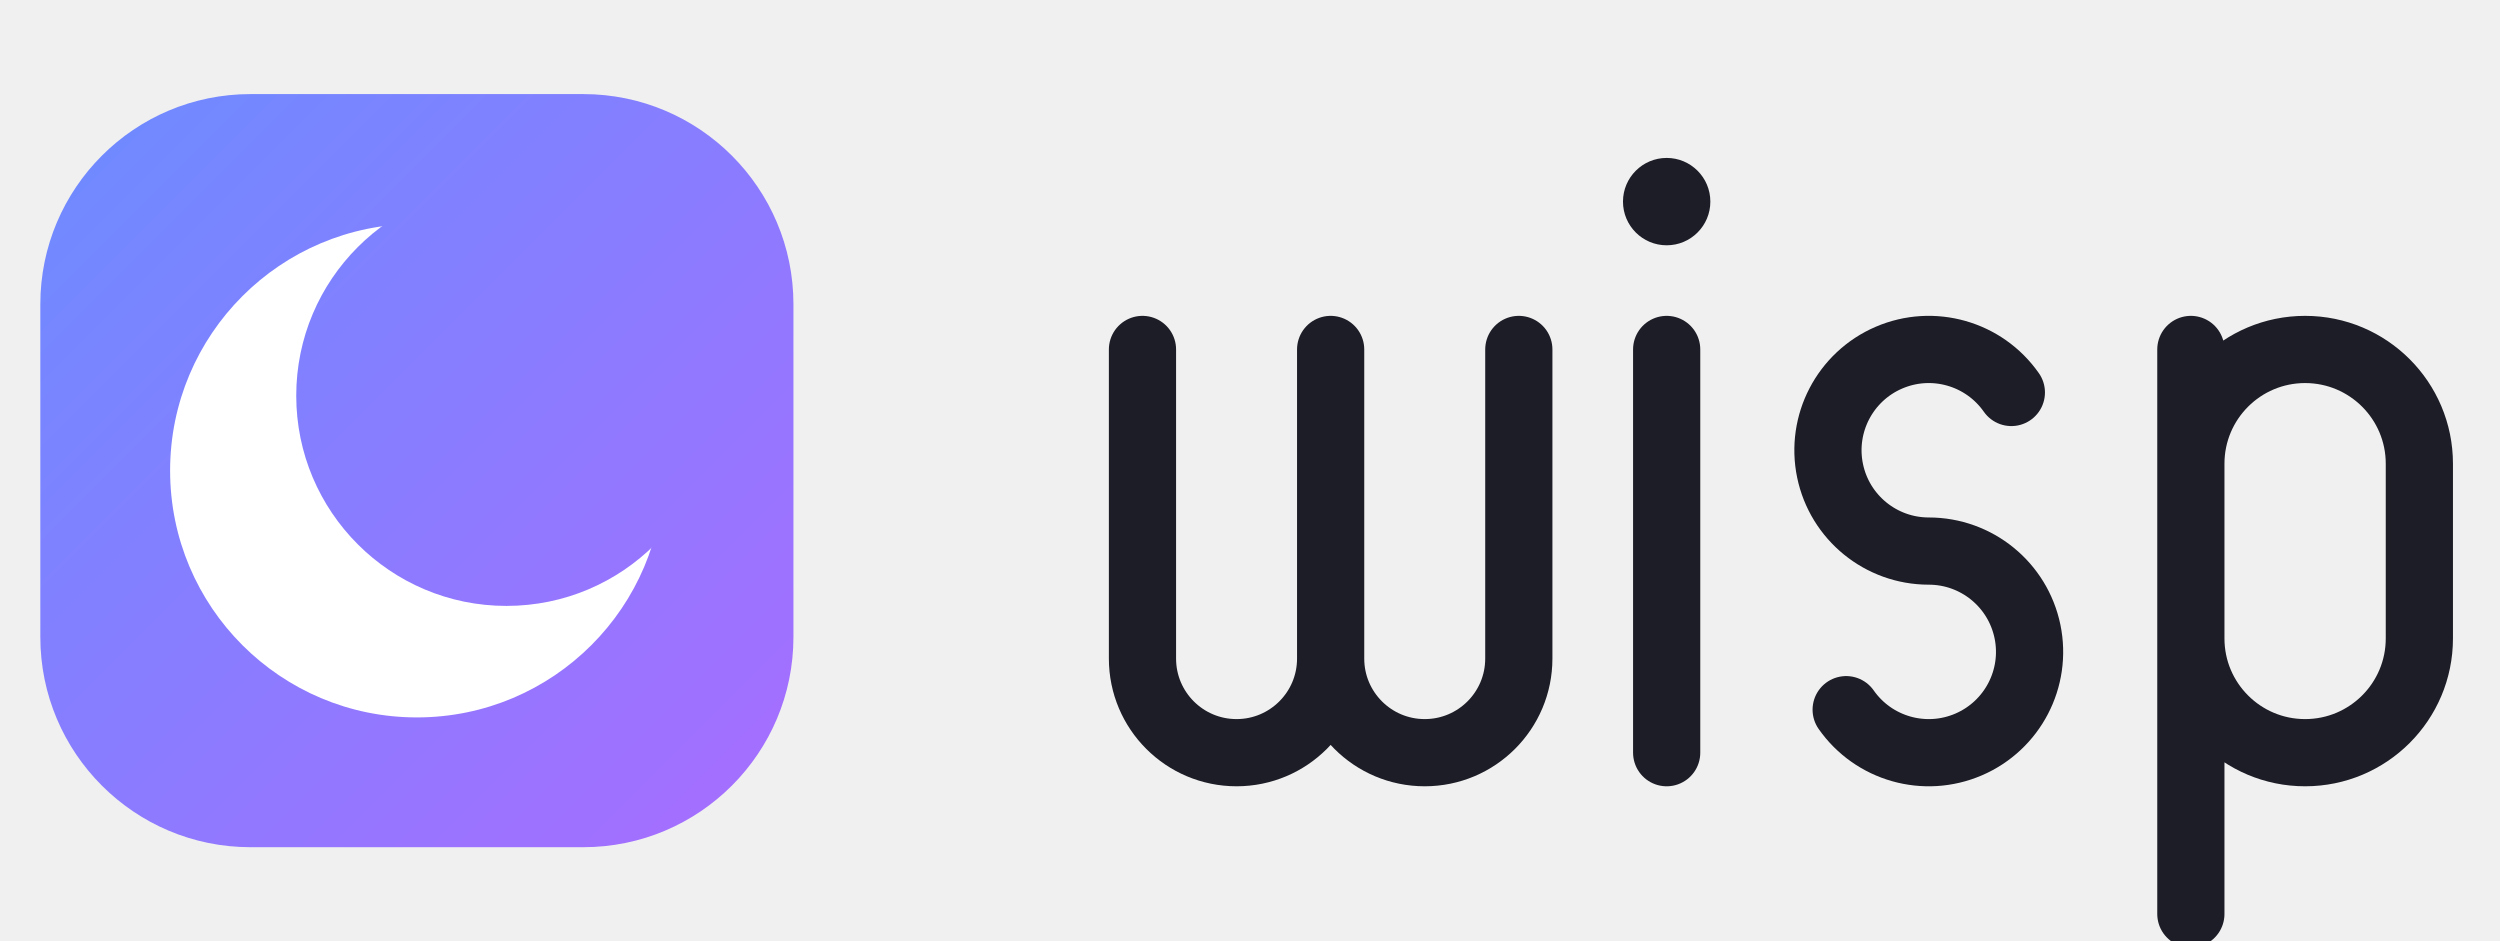
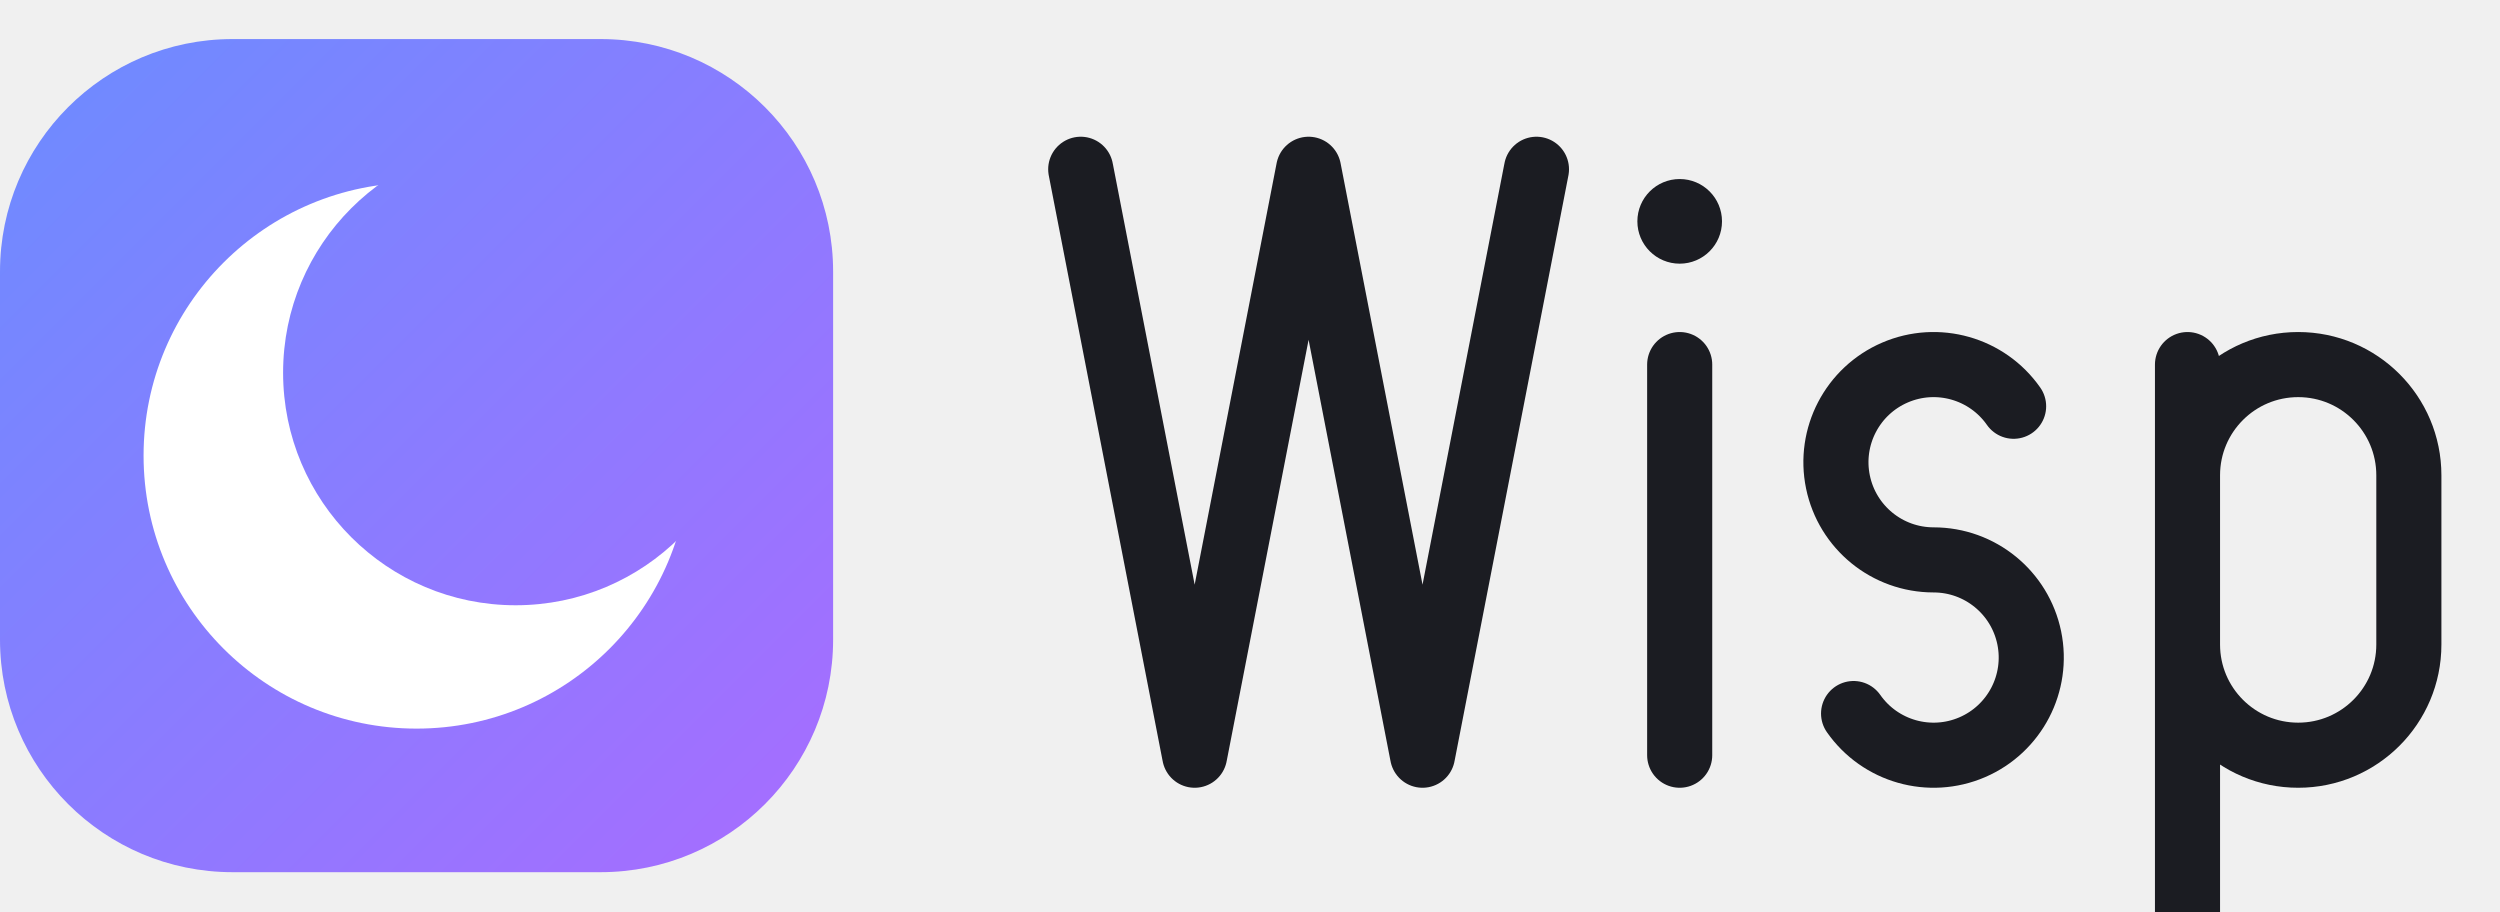
- <svg xmlns="http://www.w3.org/2000/svg" viewBox="0 0 372 140" role="img" aria-label="Wisp">
+ <svg xmlns="http://www.w3.org/2000/svg" width="384" height="140" viewBox="0 0 384 140" role="img" aria-label="Wisp">
  <defs>
-     <linearGradient id="g" x1="0" y1="0" x2="1" y2="1">
+     <linearGradient id="sweep" x1="0" y1="0" x2="1" y2="1">
      <stop offset="0" stop-color="#6c8cff" />
      <stop offset="1" stop-color="#a86cff" />
    </linearGradient>
  </defs>
-   <g transform="translate(6 14) scale(.136) translate(-100 -100)">
-     <rect x="100" y="100" width="824" height="824" rx="230" fill="url(#g)" />
-     <mask id="c">
+   <g transform="translate(0 6) scale(.1553) translate(-100 -100)">
+     <mask id="w">
      <rect width="1024" height="1024" fill="#000" />
      <circle cx="512" cy="512" r="270" fill="#fff" />
      <circle cx="610" cy="430" r="230" fill="#000" />
    </mask>
-     <rect width="1024" height="1024" fill="#fff" mask="url(#c)" />
+     <rect x="100" y="100" width="824" height="824" rx="230" fill="url(#sweep)" />
+     <rect width="1024" height="1024" fill="#fff" mask="url(#w)" />
  </g>
-   <g transform="translate(170 52)">
-     <g fill="none" stroke="#1c1d26" stroke-width="10" stroke-linecap="round" stroke-linejoin="round">
-       <path d="M0 0v46a14 14 0 0 0 28 0v-46M28 46a14 14 0 0 0 28 0v-46" />
-       <path d="M78 0v60" />
-       <path d="M129.290 6.400A15 15 0 1 0 117 30a15 15 0 1 1-12.290 23.600" />
-       <path d="M156 0v84M156 17a17 17 0 0 1 34 0v26a17 17 0 0 1-34 0" />
+   <g transform="translate(166 56)">
+     <g fill="none" stroke="#1b1c22" stroke-width="10" stroke-linecap="round" stroke-linejoin="round">
+       <path d="M0 -30 17.500 60 35 -30 52.500 60 70 -30" />
+       <g transform="translate(10 0)">
+         <path d="M82 0v60" />
+         <path d="M133.290 6.400A15 15 0 1 0 121 30a15 15 0 1 1-12.290 23.600" />
+         <path d="M160 0v84M160 17a17 17 0 0 1 34 0v26a17 17 0 0 1-34 0" />
+       </g>
    </g>
-     <circle cx="78" cy="-22" r="6.500" fill="#1c1d26" />
+     <circle cx="92" cy="-22" r="6.500" fill="#1b1c22" />
  </g>
</svg>
